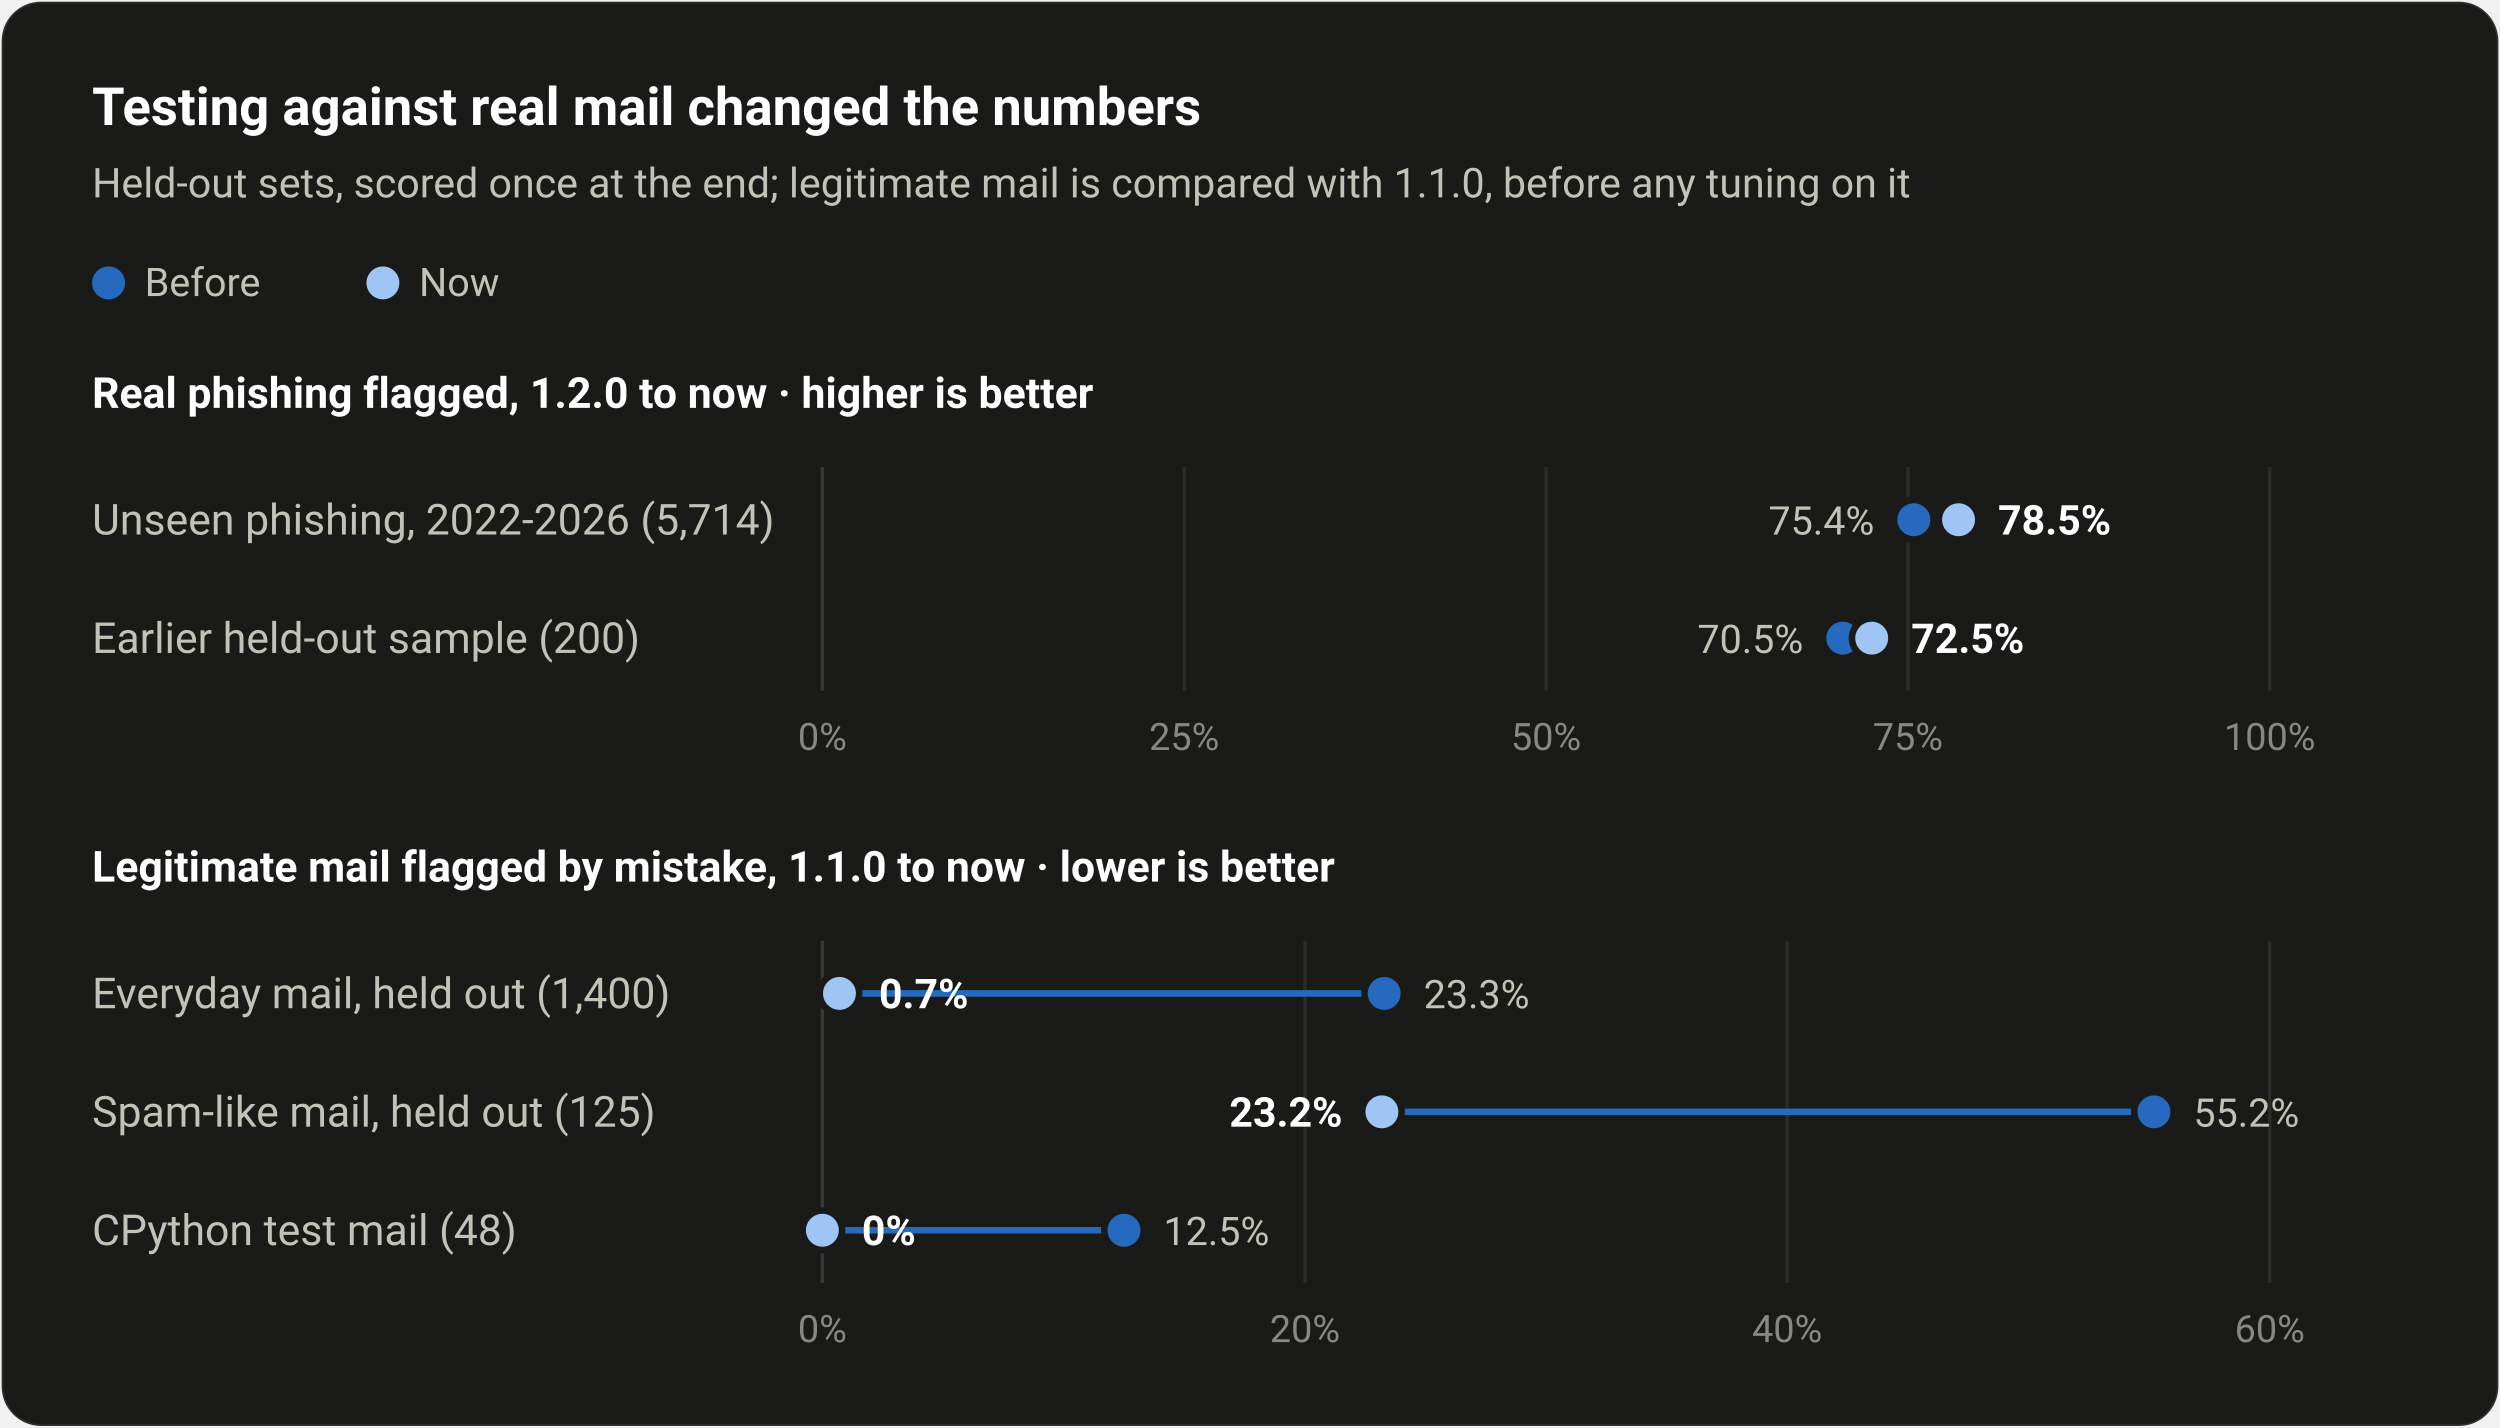
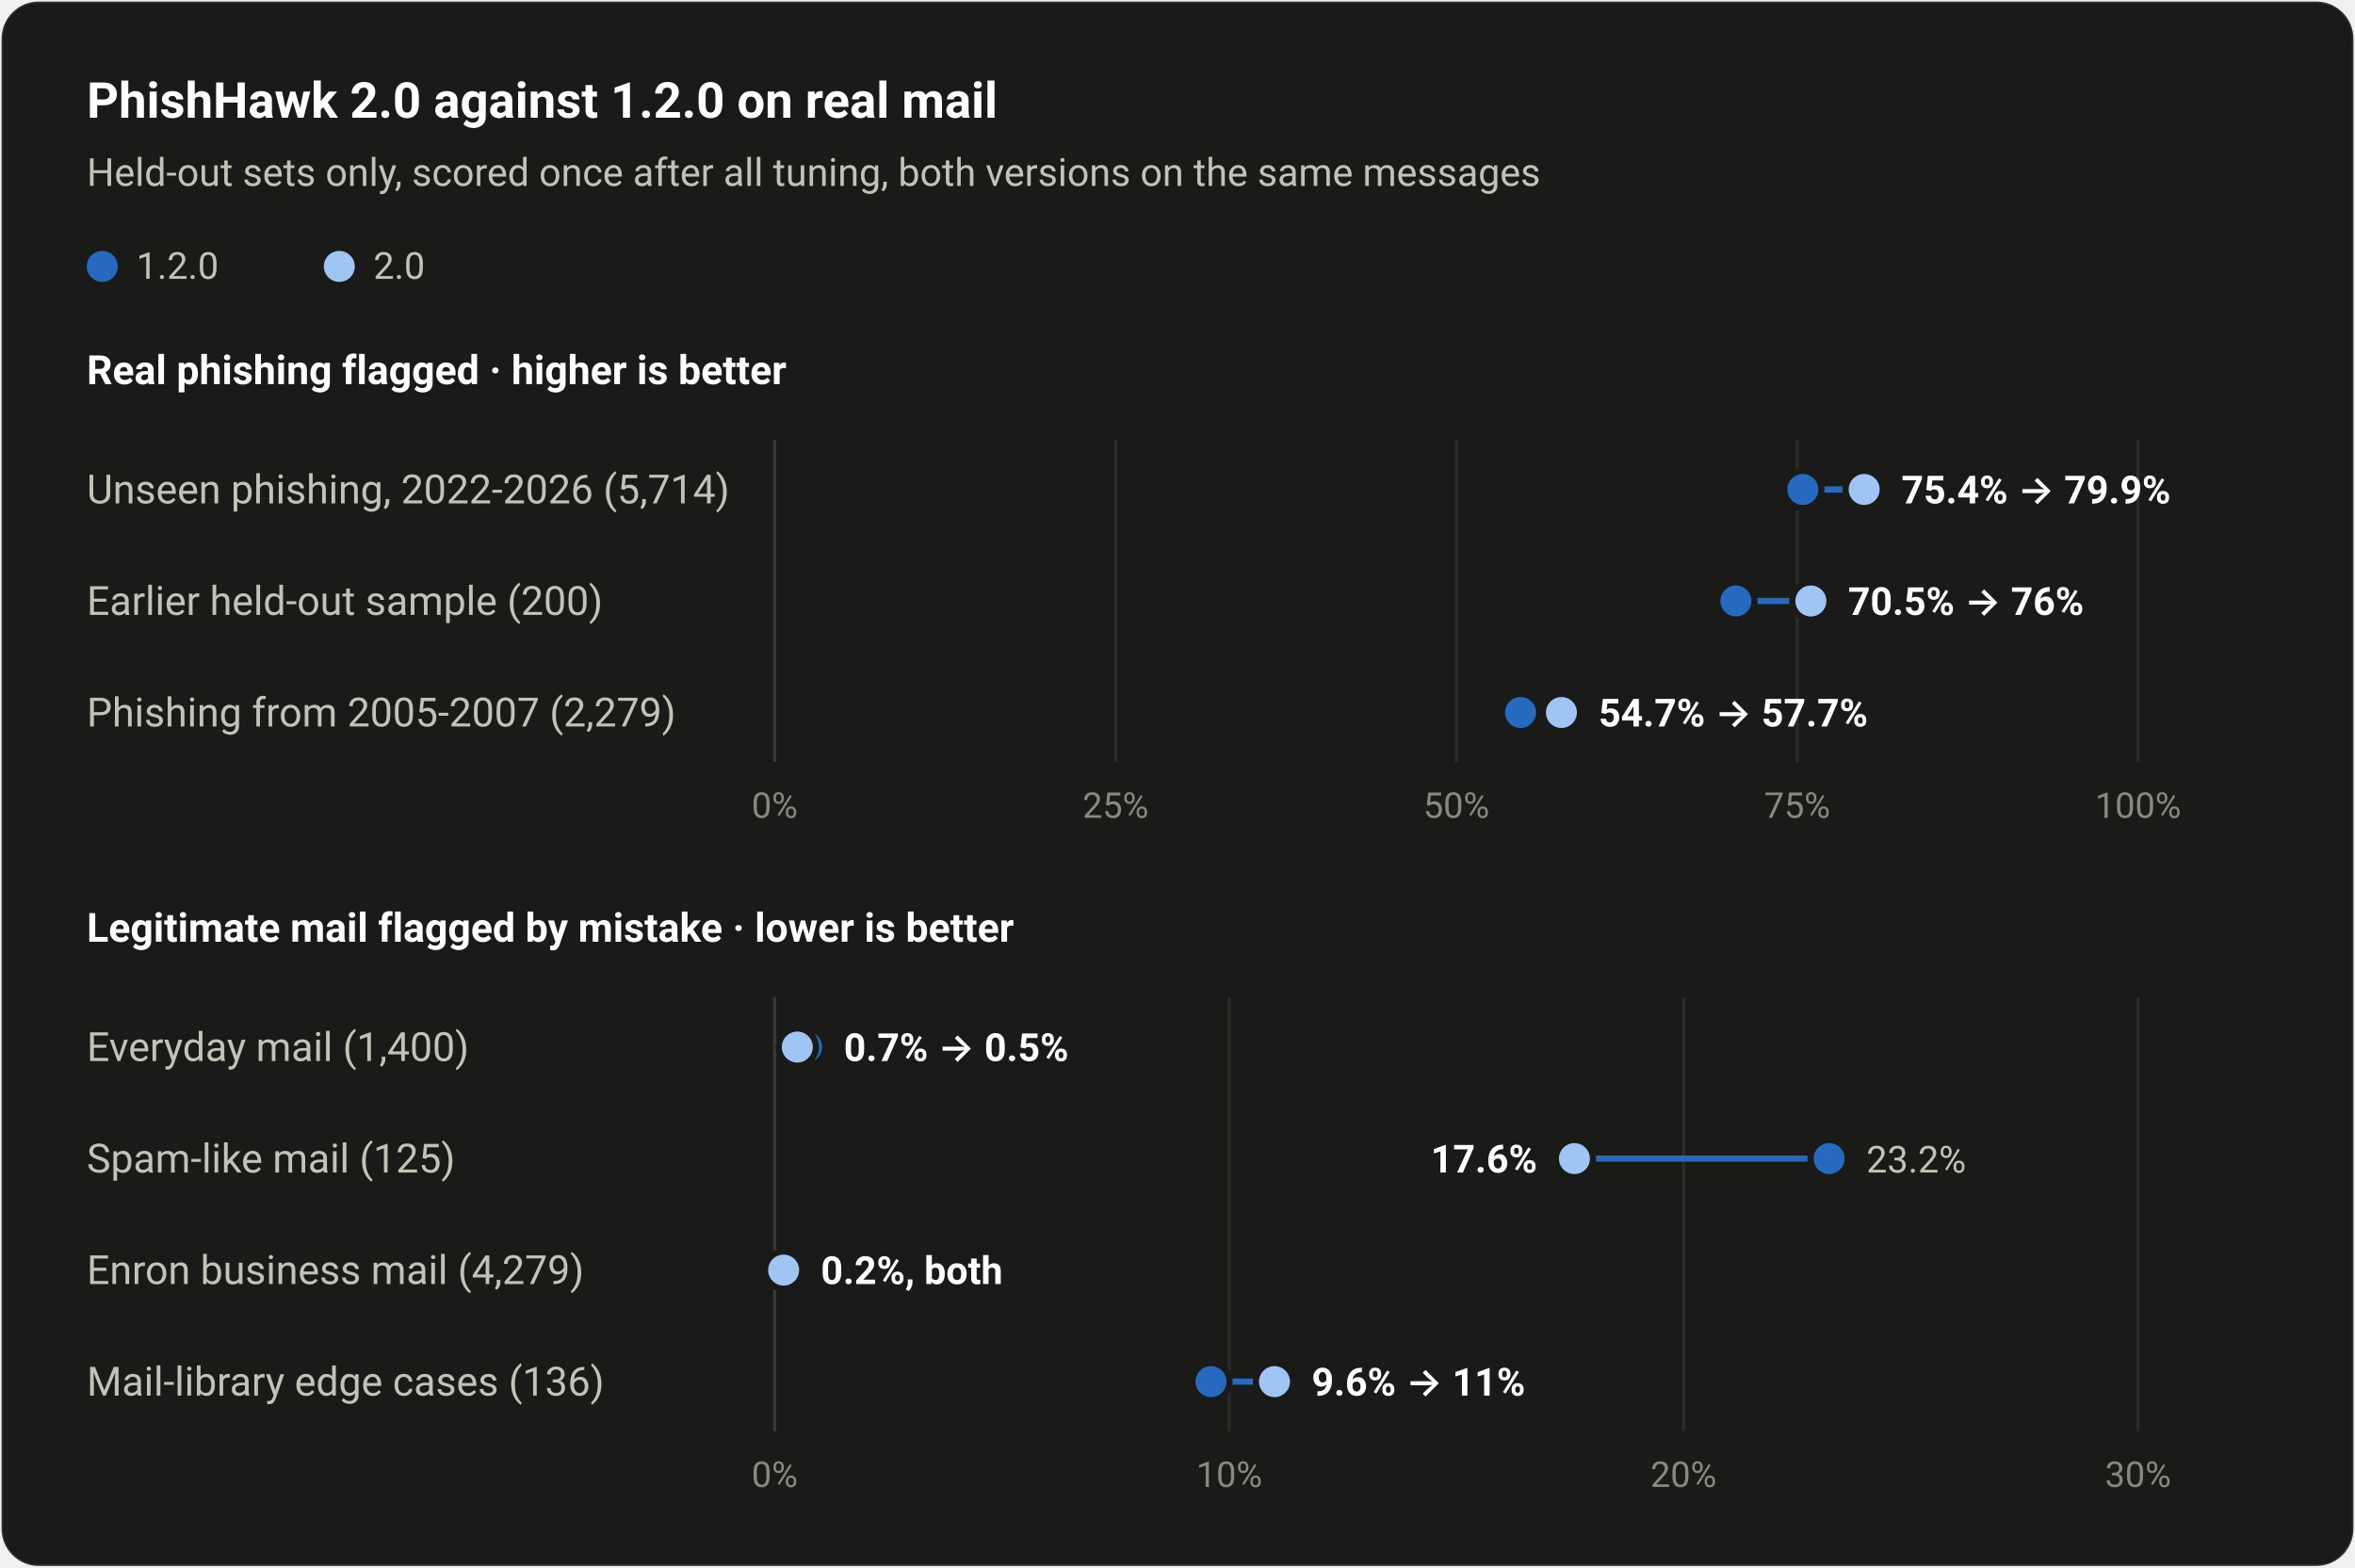
- <svg xmlns="http://www.w3.org/2000/svg" width="760" height="434" viewBox="0 0 760 434" font-family="system-ui,-apple-system,'Segoe UI',Roboto,sans-serif" role="img" aria-label="Testing against real mail changed the numbers">
-   <rect x="0.5" y="0.5" width="759" height="433" rx="12" fill="#1a1a19" stroke="rgba(255,255,255,0.10)" />
-   <text x="28.0" y="38.0" fill="#ffffff" font-size="16" font-weight="600" text-anchor="start">Testing against real mail changed the numbers</text>
-   <text x="28.0" y="60.0" fill="#c3c2b7" font-size="12.5" font-weight="400" text-anchor="start">Held-out sets, scored once at the end; legitimate mail is compared with 1.1.0, before any tuning on it</text>
+ <svg xmlns="http://www.w3.org/2000/svg" width="760" height="506" viewBox="0 0 760 506" font-family="system-ui,-apple-system,'Segoe UI',Roboto,sans-serif" role="img" aria-label="PhishHawk 2.0 against 1.2.0 on real mail">
+   <rect x="0.5" y="0.5" width="759" height="505" rx="12" fill="#1a1a19" stroke="rgba(255,255,255,0.10)" />
+   <text x="28.0" y="38.0" fill="#ffffff" font-size="16" font-weight="600" text-anchor="start">PhishHawk 2.0 against 1.2.0 on real mail</text>
+   <text x="28.0" y="60.0" fill="#c3c2b7" font-size="12.5" font-weight="400" text-anchor="start">Held-out sets only, scored once after all tuning, both versions on the same messages</text>
  <circle cx="33.0" cy="86.0" r="5" fill="#256abf" />
-   <text x="44.0" y="90.0" fill="#c3c2b7" font-size="12" font-weight="400" text-anchor="start">Before</text>
-   <circle cx="116.4" cy="86.0" r="5" fill="#9ec5f4" />
-   <text x="127.4" y="90.0" fill="#c3c2b7" font-size="12" font-weight="400" text-anchor="start">Now</text>
-   <text x="28.0" y="124.0" fill="#ffffff" font-size="13" font-weight="600" text-anchor="start">Real phishing flagged, 1.2.0 to now · higher is better</text>
-   <line x1="250.0" y1="142.0" x2="250.0" y2="210.0" stroke="#383835" stroke-width="1" />
-   <text x="250.0" y="228.0" fill="#898781" font-size="11.5" font-weight="400" text-anchor="middle">0%</text>
-   <line x1="360.0" y1="142.0" x2="360.0" y2="210.0" stroke="#2c2c2a" stroke-width="1" />
-   <text x="360.0" y="228.0" fill="#898781" font-size="11.5" font-weight="400" text-anchor="middle">25%</text>
-   <line x1="470.0" y1="142.0" x2="470.0" y2="210.0" stroke="#2c2c2a" stroke-width="1" />
-   <text x="470.0" y="228.0" fill="#898781" font-size="11.5" font-weight="400" text-anchor="middle">50%</text>
-   <line x1="580.0" y1="142.0" x2="580.0" y2="210.0" stroke="#2c2c2a" stroke-width="1" />
-   <text x="580.0" y="228.0" fill="#898781" font-size="11.5" font-weight="400" text-anchor="middle">75%</text>
-   <line x1="690.0" y1="142.0" x2="690.0" y2="210.0" stroke="#2c2c2a" stroke-width="1" />
-   <text x="690.0" y="228.0" fill="#898781" font-size="11.5" font-weight="400" text-anchor="middle">100%</text>
+   <text x="44.0" y="90.0" fill="#c3c2b7" font-size="12" font-weight="400" text-anchor="start">1.2.0</text>
+   <circle cx="109.5" cy="86.0" r="5" fill="#9ec5f4" />
+   <text x="120.5" y="90.0" fill="#c3c2b7" font-size="12" font-weight="400" text-anchor="start">2.0</text>
+   <text x="28.0" y="124.0" fill="#ffffff" font-size="13" font-weight="600" text-anchor="start">Real phishing flagged · higher is better</text>
+   <line x1="250.0" y1="142.0" x2="250.0" y2="246.0" stroke="#383835" stroke-width="1" />
+   <text x="250.0" y="264.0" fill="#898781" font-size="11.5" font-weight="400" text-anchor="middle">0%</text>
+   <line x1="360.0" y1="142.0" x2="360.0" y2="246.0" stroke="#2c2c2a" stroke-width="1" />
+   <text x="360.0" y="264.0" fill="#898781" font-size="11.5" font-weight="400" text-anchor="middle">25%</text>
+   <line x1="470.0" y1="142.0" x2="470.0" y2="246.0" stroke="#2c2c2a" stroke-width="1" />
+   <text x="470.0" y="264.0" fill="#898781" font-size="11.5" font-weight="400" text-anchor="middle">50%</text>
+   <line x1="580.0" y1="142.0" x2="580.0" y2="246.0" stroke="#2c2c2a" stroke-width="1" />
+   <text x="580.0" y="264.0" fill="#898781" font-size="11.5" font-weight="400" text-anchor="middle">75%</text>
+   <line x1="690.0" y1="142.0" x2="690.0" y2="246.0" stroke="#2c2c2a" stroke-width="1" />
+   <text x="690.0" y="264.0" fill="#898781" font-size="11.5" font-weight="400" text-anchor="middle">100%</text>
  <text x="28.0" y="162.5" fill="#c3c2b7" font-size="13" font-weight="400" text-anchor="start">Unseen phishing, 2022-2026 (5,714)</text>
-   <line x1="581.8" y1="158.0" x2="595.4" y2="158.0" stroke="#256abf" stroke-width="2" stroke-linecap="round" />
+   <line x1="581.8" y1="158.0" x2="601.6" y2="158.0" stroke="#256abf" stroke-width="2" stroke-linecap="round" />
  <circle cx="581.8" cy="158.0" r="6" fill="#256abf" stroke="#1a1a19" stroke-width="2" />
-   <circle cx="595.4" cy="158.0" r="6" fill="#9ec5f4" stroke="#1a1a19" stroke-width="2" />
-   <text x="569.8" y="162.5" fill="#c3c2b7" font-size="12" font-weight="400" text-anchor="end">75.4%</text>
-   <text x="607.4" y="162.5" fill="#ffffff" font-size="12.5" font-weight="600" text-anchor="start">78.5%</text>
+   <circle cx="601.6" cy="158.0" r="6" fill="#9ec5f4" stroke="#1a1a19" stroke-width="2" />
+   <text x="613.6" y="162.5" fill="#ffffff" font-size="12.5" font-weight="600" text-anchor="start">75.4% → 79.9%</text>
  <text x="28.0" y="198.5" fill="#c3c2b7" font-size="13" font-weight="400" text-anchor="start">Earlier held-out sample (200)</text>
-   <line x1="560.2" y1="194.0" x2="569.0" y2="194.0" stroke="#256abf" stroke-width="2" stroke-linecap="round" />
+   <line x1="560.2" y1="194.0" x2="584.4" y2="194.0" stroke="#256abf" stroke-width="2" stroke-linecap="round" />
  <circle cx="560.2" cy="194.0" r="6" fill="#256abf" stroke="#1a1a19" stroke-width="2" />
-   <circle cx="569.0" cy="194.0" r="6" fill="#9ec5f4" stroke="#1a1a19" stroke-width="2" />
-   <text x="548.2" y="198.5" fill="#c3c2b7" font-size="12" font-weight="400" text-anchor="end">70.5%</text>
-   <text x="581.0" y="198.5" fill="#ffffff" font-size="12.5" font-weight="600" text-anchor="start">72.5%</text>
-   <text x="28.0" y="268.0" fill="#ffffff" font-size="13" font-weight="600" text-anchor="start">Legitimate mail flagged by mistake, 1.1.0 to now · lower is better</text>
-   <line x1="250.0" y1="286.0" x2="250.0" y2="390.0" stroke="#383835" stroke-width="1" />
-   <text x="250.0" y="408.0" fill="#898781" font-size="11.5" font-weight="400" text-anchor="middle">0%</text>
-   <line x1="396.7" y1="286.0" x2="396.7" y2="390.0" stroke="#2c2c2a" stroke-width="1" />
-   <text x="396.7" y="408.0" fill="#898781" font-size="11.5" font-weight="400" text-anchor="middle">20%</text>
-   <line x1="543.3" y1="286.0" x2="543.3" y2="390.0" stroke="#2c2c2a" stroke-width="1" />
-   <text x="543.3" y="408.0" fill="#898781" font-size="11.5" font-weight="400" text-anchor="middle">40%</text>
-   <line x1="690.0" y1="286.0" x2="690.0" y2="390.0" stroke="#2c2c2a" stroke-width="1" />
-   <text x="690.0" y="408.0" fill="#898781" font-size="11.5" font-weight="400" text-anchor="middle">60%</text>
-   <text x="28.0" y="306.5" fill="#c3c2b7" font-size="13" font-weight="400" text-anchor="start">Everyday mail, held out (1,400)</text>
-   <line x1="420.8" y1="302.0" x2="255.2" y2="302.0" stroke="#256abf" stroke-width="2" stroke-linecap="round" />
-   <circle cx="420.8" cy="302.0" r="6" fill="#256abf" stroke="#1a1a19" stroke-width="2" />
-   <circle cx="255.2" cy="302.0" r="6" fill="#9ec5f4" stroke="#1a1a19" stroke-width="2" />
-   <text x="432.8" y="306.5" fill="#c3c2b7" font-size="12" font-weight="400" text-anchor="start">23.3%</text>
-   <text x="267.2" y="306.5" fill="#ffffff" font-size="12.5" font-weight="600" text-anchor="start">0.7%</text>
-   <text x="28.0" y="342.5" fill="#c3c2b7" font-size="13" font-weight="400" text-anchor="start">Spam-like mail, held out (125)</text>
-   <line x1="654.8" y1="338.0" x2="420.1" y2="338.0" stroke="#256abf" stroke-width="2" stroke-linecap="round" />
-   <circle cx="654.8" cy="338.0" r="6" fill="#256abf" stroke="#1a1a19" stroke-width="2" />
-   <circle cx="420.1" cy="338.0" r="6" fill="#9ec5f4" stroke="#1a1a19" stroke-width="2" />
-   <text x="666.8" y="342.5" fill="#c3c2b7" font-size="12" font-weight="400" text-anchor="start">55.2%</text>
-   <text x="408.1" y="342.5" fill="#ffffff" font-size="12.5" font-weight="600" text-anchor="end">23.2%</text>
-   <text x="28.0" y="378.5" fill="#c3c2b7" font-size="13" font-weight="400" text-anchor="start">CPython test mail (48)</text>
-   <line x1="341.7" y1="374.0" x2="250.0" y2="374.0" stroke="#256abf" stroke-width="2" stroke-linecap="round" />
-   <circle cx="341.7" cy="374.0" r="6" fill="#256abf" stroke="#1a1a19" stroke-width="2" />
-   <circle cx="250.0" cy="374.0" r="6" fill="#9ec5f4" stroke="#1a1a19" stroke-width="2" />
-   <text x="353.7" y="378.5" fill="#c3c2b7" font-size="12" font-weight="400" text-anchor="start">12.5%</text>
-   <text x="262.0" y="378.5" fill="#ffffff" font-size="12.5" font-weight="600" text-anchor="start">0%</text>
+   <circle cx="584.4" cy="194.0" r="6" fill="#9ec5f4" stroke="#1a1a19" stroke-width="2" />
+   <text x="596.4" y="198.5" fill="#ffffff" font-size="12.5" font-weight="600" text-anchor="start">70.5% → 76%</text>
+   <text x="28.0" y="234.5" fill="#c3c2b7" font-size="13" font-weight="400" text-anchor="start">Phishing from 2005-2007 (2,279)</text>
+   <line x1="490.7" y1="230.0" x2="503.9" y2="230.0" stroke="#256abf" stroke-width="2" stroke-linecap="round" />
+   <circle cx="490.7" cy="230.0" r="6" fill="#256abf" stroke="#1a1a19" stroke-width="2" />
+   <circle cx="503.9" cy="230.0" r="6" fill="#9ec5f4" stroke="#1a1a19" stroke-width="2" />
+   <text x="515.9" y="234.5" fill="#ffffff" font-size="12.5" font-weight="600" text-anchor="start">54.7% → 57.7%</text>
+   <text x="28.0" y="304.0" fill="#ffffff" font-size="13" font-weight="600" text-anchor="start">Legitimate mail flagged by mistake · lower is better</text>
+   <line x1="250.0" y1="322.0" x2="250.0" y2="462.0" stroke="#383835" stroke-width="1" />
+   <text x="250.0" y="480.0" fill="#898781" font-size="11.5" font-weight="400" text-anchor="middle">0%</text>
+   <line x1="396.7" y1="322.0" x2="396.7" y2="462.0" stroke="#2c2c2a" stroke-width="1" />
+   <text x="396.7" y="480.0" fill="#898781" font-size="11.5" font-weight="400" text-anchor="middle">10%</text>
+   <line x1="543.3" y1="322.0" x2="543.3" y2="462.0" stroke="#2c2c2a" stroke-width="1" />
+   <text x="543.3" y="480.0" fill="#898781" font-size="11.5" font-weight="400" text-anchor="middle">20%</text>
+   <line x1="690.0" y1="322.0" x2="690.0" y2="462.0" stroke="#2c2c2a" stroke-width="1" />
+   <text x="690.0" y="480.0" fill="#898781" font-size="11.5" font-weight="400" text-anchor="middle">30%</text>
+   <text x="28.0" y="342.5" fill="#c3c2b7" font-size="13" font-weight="400" text-anchor="start">Everyday mail (1,400)</text>
+   <line x1="260.3" y1="338.0" x2="257.3" y2="338.0" stroke="#256abf" stroke-width="2" stroke-linecap="round" />
+   <circle cx="260.3" cy="338.0" r="6" fill="#256abf" stroke="#1a1a19" stroke-width="2" />
+   <circle cx="257.3" cy="338.0" r="6" fill="#9ec5f4" stroke="#1a1a19" stroke-width="2" />
+   <text x="272.3" y="342.5" fill="#ffffff" font-size="12.5" font-weight="600" text-anchor="start">0.7% → 0.5%</text>
+   <text x="28.0" y="378.5" fill="#c3c2b7" font-size="13" font-weight="400" text-anchor="start">Spam-like mail (125)</text>
+   <line x1="590.3" y1="374.0" x2="508.1" y2="374.0" stroke="#256abf" stroke-width="2" stroke-linecap="round" />
+   <circle cx="590.3" cy="374.0" r="6" fill="#256abf" stroke="#1a1a19" stroke-width="2" />
+   <circle cx="508.1" cy="374.0" r="6" fill="#9ec5f4" stroke="#1a1a19" stroke-width="2" />
+   <text x="602.3" y="378.5" fill="#c3c2b7" font-size="12" font-weight="400" text-anchor="start">23.2%</text>
+   <text x="496.1" y="378.5" fill="#ffffff" font-size="12.5" font-weight="600" text-anchor="end">17.6%</text>
+   <text x="28.0" y="414.5" fill="#c3c2b7" font-size="13" font-weight="400" text-anchor="start">Enron business mail (4,279)</text>
+   <line x1="252.9" y1="410.0" x2="252.9" y2="410.0" stroke="#256abf" stroke-width="2" stroke-linecap="round" />
+   <circle cx="252.9" cy="410.0" r="6" fill="#256abf" stroke="#1a1a19" stroke-width="2" />
+   <circle cx="252.9" cy="410.0" r="6" fill="#9ec5f4" stroke="#1a1a19" stroke-width="2" />
+   <text x="264.9" y="414.5" fill="#ffffff" font-size="12.5" font-weight="600" text-anchor="start">0.2%, both</text>
+   <text x="28.0" y="450.5" fill="#c3c2b7" font-size="13" font-weight="400" text-anchor="start">Mail-library edge cases (136)</text>
+   <line x1="390.8" y1="446.0" x2="411.3" y2="446.0" stroke="#256abf" stroke-width="2" stroke-linecap="round" />
+   <circle cx="390.8" cy="446.0" r="6" fill="#256abf" stroke="#1a1a19" stroke-width="2" />
+   <circle cx="411.3" cy="446.0" r="6" fill="#9ec5f4" stroke="#1a1a19" stroke-width="2" />
+   <text x="423.3" y="450.5" fill="#ffffff" font-size="12.5" font-weight="600" text-anchor="start">9.6% → 11%</text>
</svg>
